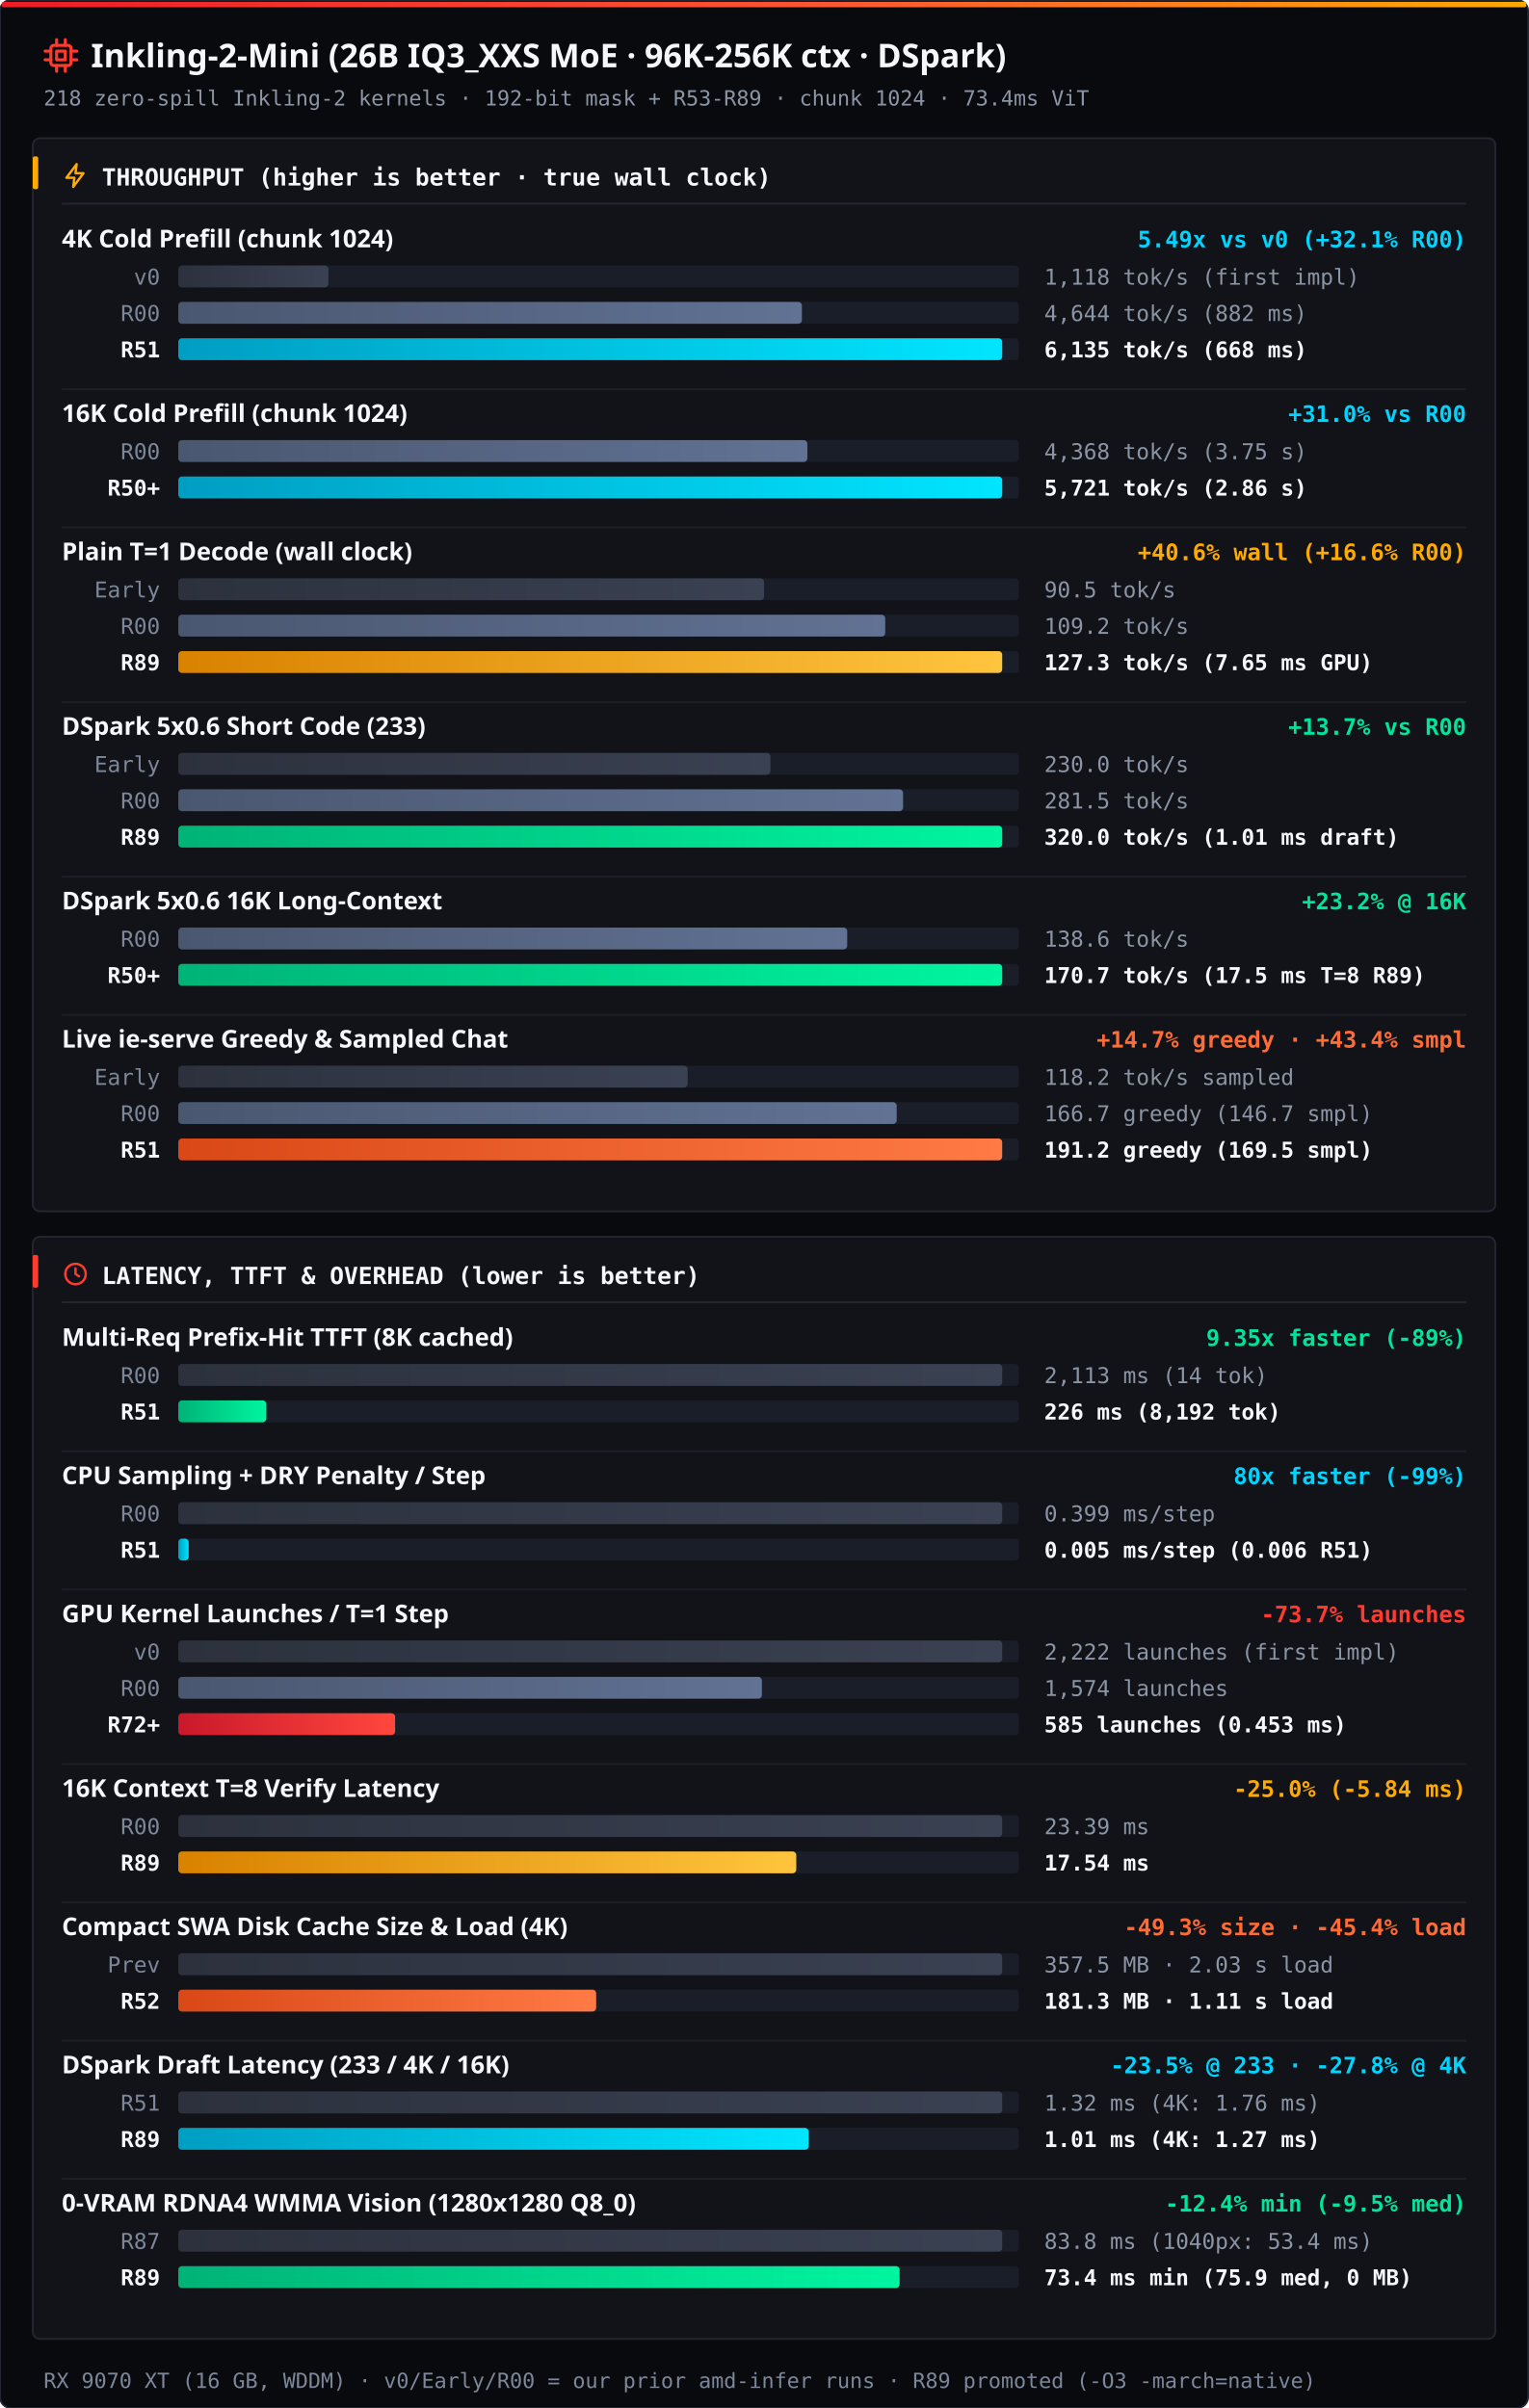
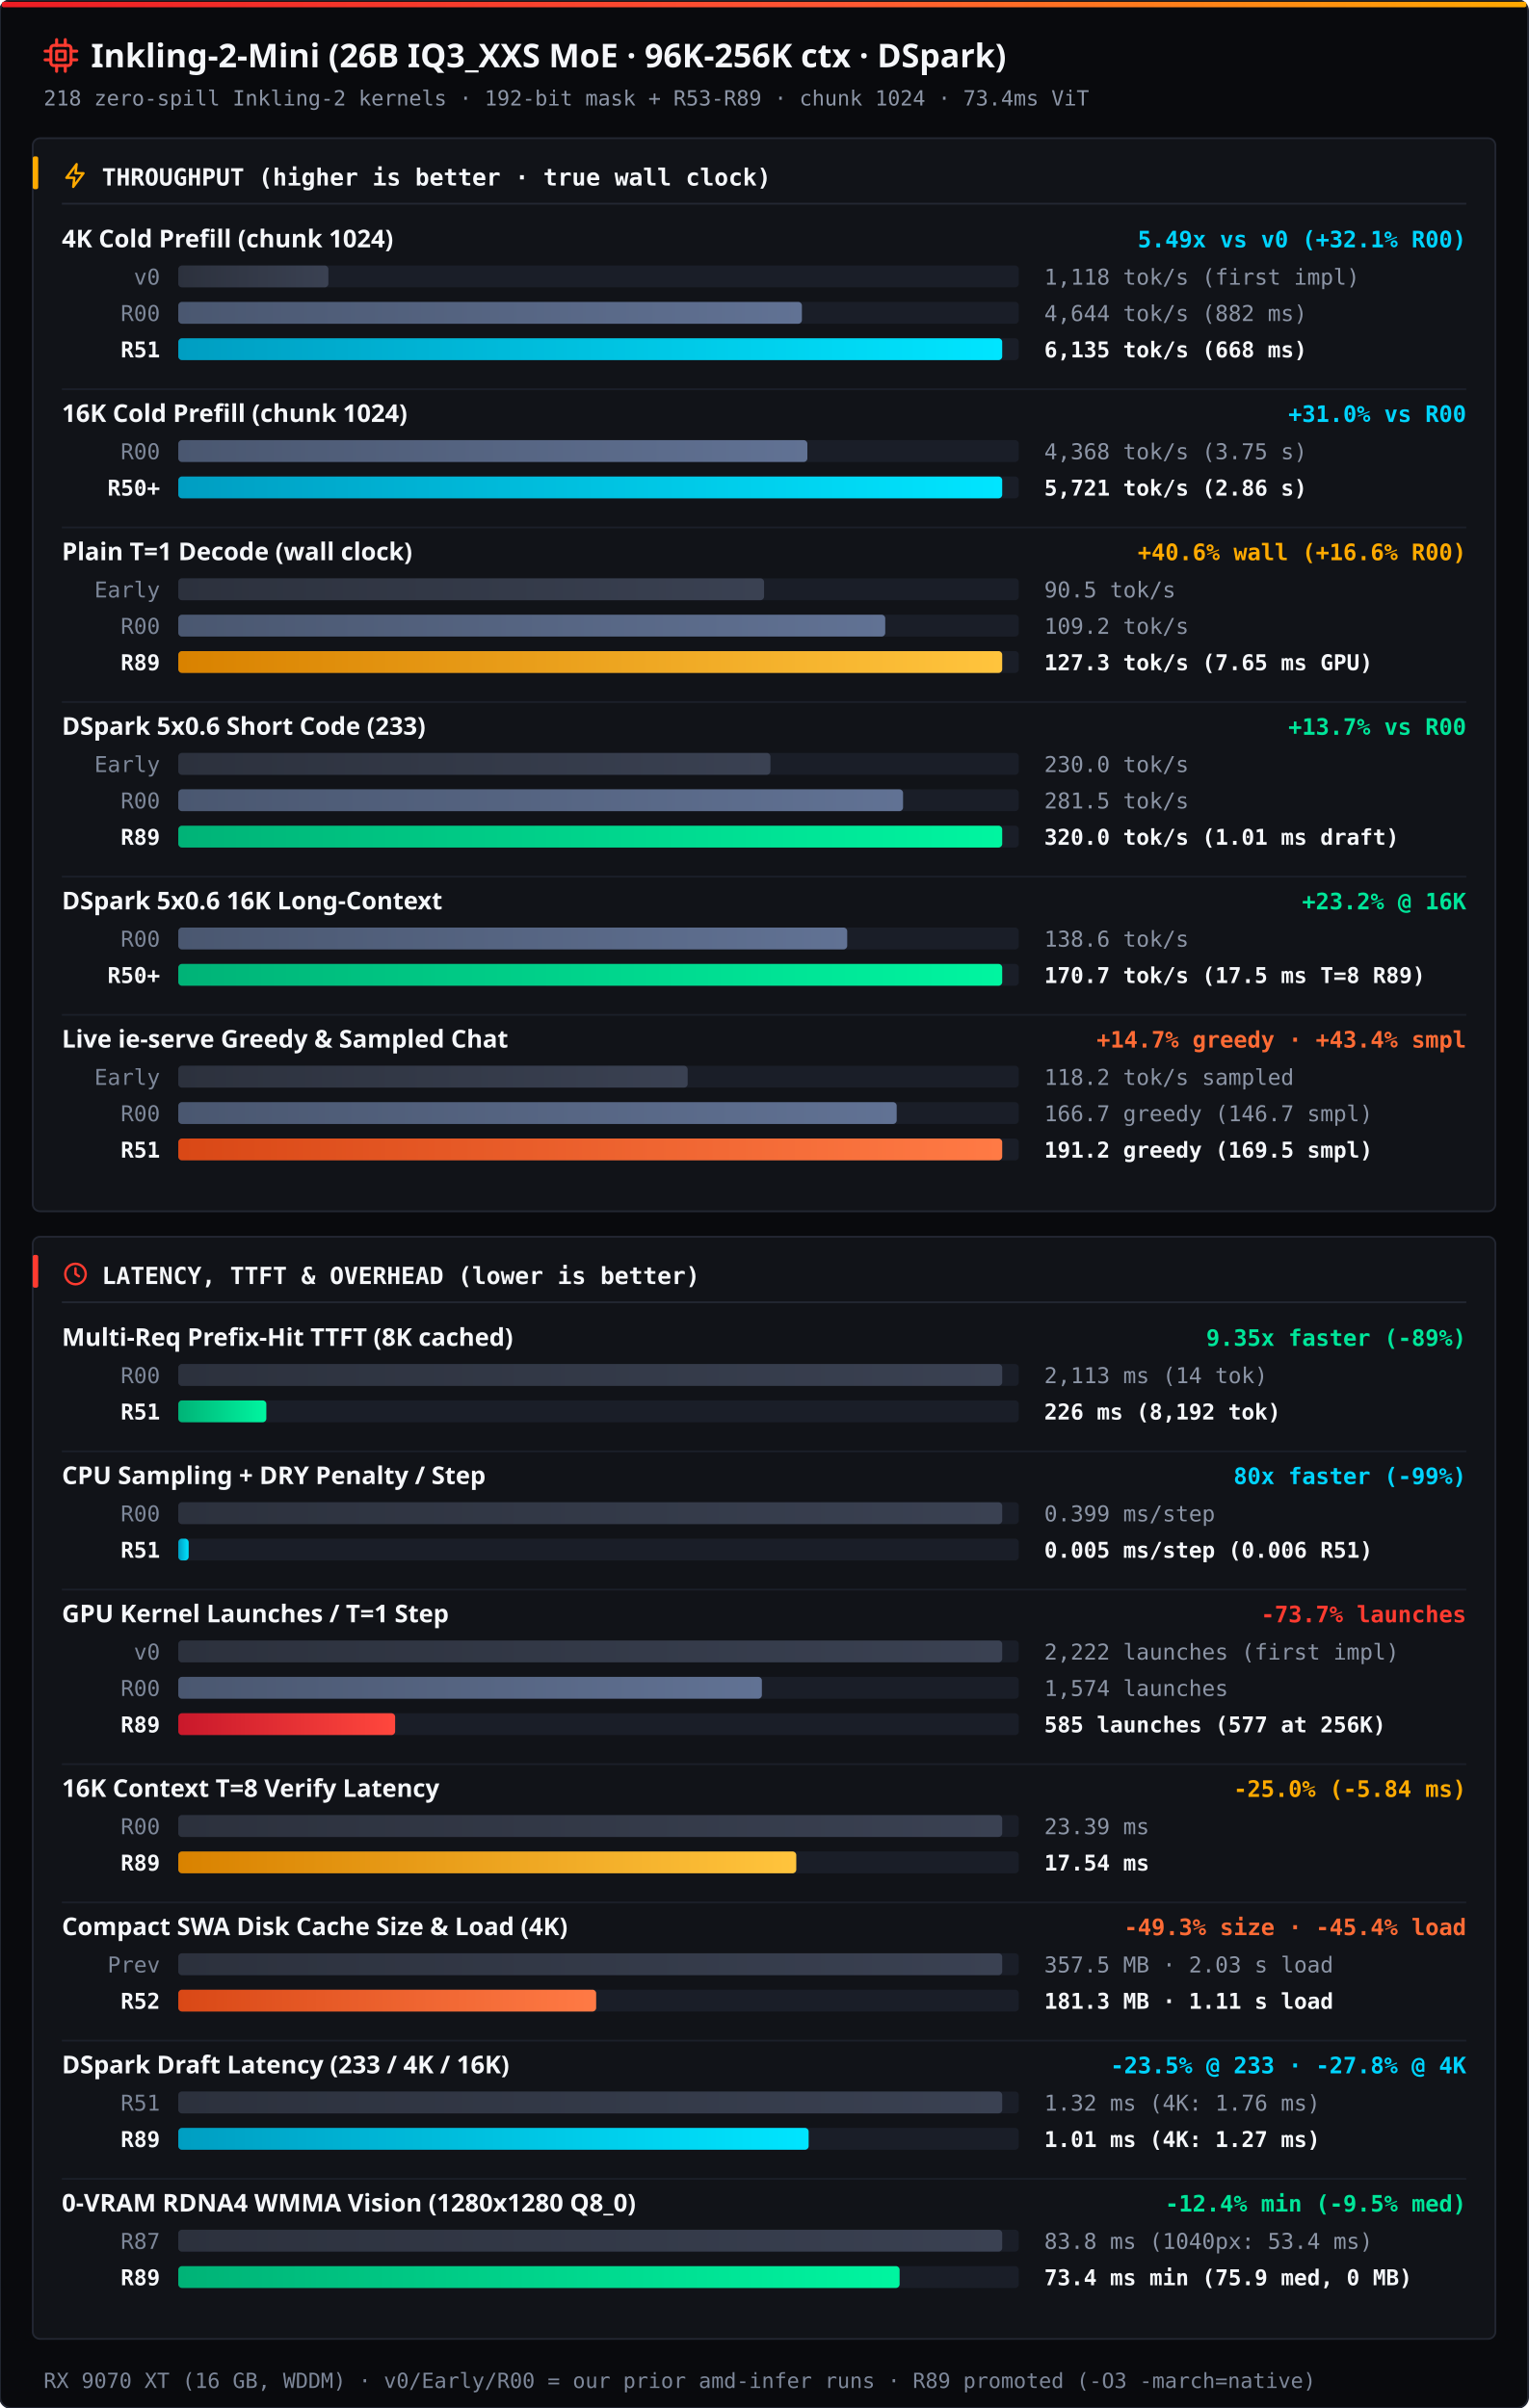
<svg xmlns="http://www.w3.org/2000/svg" viewBox="0 0 840 1324" width="840" height="1324" role="img" aria-label="Inkling-2-Mini (26B IQ3_XXS MoE · 96K-256K ctx · f16/q4rot KV · DSpark · R89)">
  <defs>
    <linearGradient id="radeonBar" x1="0" y1="0" x2="1" y2="0">
      <stop offset="0%" stop-color="#ed1c24" />
      <stop offset="55%" stop-color="#ff5733" />
      <stop offset="100%" stop-color="#ffaa00" />
    </linearGradient>
    <linearGradient id="g_cyan" x1="0" y1="0" x2="1" y2="0">
      <stop offset="0%" stop-color="#009ec2" />
      <stop offset="100%" stop-color="#00e5ff" />
    </linearGradient>
    <linearGradient id="g_emerald" x1="0" y1="0" x2="1" y2="0">
      <stop offset="0%" stop-color="#00b377" />
      <stop offset="100%" stop-color="#00f5a0" />
    </linearGradient>
    <linearGradient id="g_amber" x1="0" y1="0" x2="1" y2="0">
      <stop offset="0%" stop-color="#d98200" />
      <stop offset="100%" stop-color="#ffc43d" />
    </linearGradient>
    <linearGradient id="g_orange" x1="0" y1="0" x2="1" y2="0">
      <stop offset="0%" stop-color="#d94816" />
      <stop offset="100%" stop-color="#ff7a45" />
    </linearGradient>
    <linearGradient id="g_crimson" x1="0" y1="0" x2="1" y2="0">
      <stop offset="0%" stop-color="#c9182b" />
      <stop offset="100%" stop-color="#ff473d" />
    </linearGradient>
    <linearGradient id="g_v0" x1="0" y1="0" x2="1" y2="0">
      <stop offset="0%" stop-color="#2c313d" />
      <stop offset="100%" stop-color="#3a4152" />
    </linearGradient>
    <linearGradient id="g_mid" x1="0" y1="0" x2="1" y2="0">
      <stop offset="0%" stop-color="#4a5770" />
      <stop offset="100%" stop-color="#617294" />
    </linearGradient>
  </defs>
  <rect width="840" height="1324" rx="6" fill="#090a0d" stroke="#232732" stroke-width="1" />
  <rect x="1" y="1" width="838" height="3" rx="1" fill="url(#radeonBar)" />
  <g transform="translate(24.0,21.0) scale(0.7917)" fill="none" stroke="#ff3b30" stroke-width="2.1" stroke-linecap="round" stroke-linejoin="round">
    <rect x="5" y="5" width="14" height="14" rx="2" />
    <rect x="9" y="9" width="6" height="6" />
    <path d="M9 1v4M15 1v4M9 19v4M15 19v4M1 9h4M1 15h4M19 9h4M19 15h4" />
  </g>
  <text x="50" y="37" fill="#f5f7fa" font-size="18" font-weight="700" font-family="system-ui,Segoe UI,sans-serif">Inkling-2-Mini (26B IQ3_XXS MoE · 96K-256K ctx · DSpark)</text>
  <text x="24" y="58" fill="#8c95a6" font-size="11.5" font-family="ui-monospace,Consolas,monospace">218 zero-spill Inkling-2 kernels · 192-bit mask + R53-R89 · chunk 1024 · 73.4ms ViT</text>
  <rect x="18" y="76" width="804" height="590" rx="4" fill="#111318" stroke="#232732" />
  <rect x="18" y="86" width="3" height="18" rx="1" fill="#ffaa00" />
  <g transform="translate(34.0,89.0) scale(0.625)" fill="none" stroke="#ffaa00" stroke-width="2.1" stroke-linecap="round" stroke-linejoin="round">
    <path d="M13 2L4 14h7l-1 8 9-12h-7z" />
  </g>
  <text x="56" y="102" fill="#f5f7fa" font-size="13" font-weight="700" font-family="ui-monospace,Consolas,monospace">THROUGHPUT (higher is better · true wall clock)</text>
  <line x1="34" y1="112" x2="806" y2="112" stroke="#232732" stroke-width="1" />
  <text x="34" y="136" fill="#f5f7fa" font-size="13.5" font-weight="700" font-family="system-ui,Segoe UI,sans-serif">4K Cold Prefill (chunk 1024)</text>
  <text x="806" y="136" fill="#00d4ff" font-size="12.5" font-weight="700" text-anchor="end" font-family="ui-monospace,Consolas,monospace">5.49x vs v0 (+32.1% R00)</text>
  <rect x="98" y="146" width="462" height="12" rx="2" fill="#1a1e28" />
  <rect x="98" y="146" width="82.5" height="12" rx="2" fill="url(#g_v0)" />
  <text x="88" y="156.5" fill="#7d8799" font-size="12" font-weight="500" text-anchor="end" font-family="ui-monospace,Consolas,monospace">v0</text>
  <text x="574" y="156.5" fill="#8c95a6" font-size="12" font-weight="500" font-family="ui-monospace,Consolas,monospace">1,118 tok/s (first impl)</text>
  <rect x="98" y="166" width="462" height="12" rx="2" fill="#1a1e28" />
  <rect x="98" y="166" width="342.8" height="12" rx="2" fill="url(#g_mid)" />
  <text x="88" y="176.5" fill="#7d8799" font-size="12" font-weight="500" text-anchor="end" font-family="ui-monospace,Consolas,monospace">R00</text>
  <text x="574" y="176.5" fill="#8c95a6" font-size="12" font-weight="500" font-family="ui-monospace,Consolas,monospace">4,644 tok/s (882 ms)</text>
  <rect x="98" y="186" width="462" height="12" rx="2" fill="#1a1e28" />
  <rect x="98" y="186" width="452.9" height="12" rx="2" fill="url(#g_cyan)" />
  <text x="88" y="196.5" fill="#f5f7fa" font-size="12" font-weight="700" text-anchor="end" font-family="ui-monospace,Consolas,monospace">R51</text>
  <text x="574" y="196.5" fill="#f5f7fa" font-size="12" font-weight="700" font-family="ui-monospace,Consolas,monospace">6,135 tok/s (668 ms)</text>
  <line x1="34" y1="214" x2="806" y2="214" stroke="#1b1f29" stroke-width="1" />
  <text x="34" y="232" fill="#f5f7fa" font-size="13.5" font-weight="700" font-family="system-ui,Segoe UI,sans-serif">16K Cold Prefill (chunk 1024)</text>
  <text x="806" y="232" fill="#00d4ff" font-size="12.5" font-weight="700" text-anchor="end" font-family="ui-monospace,Consolas,monospace">+31.0% vs R00</text>
  <rect x="98" y="242" width="462" height="12" rx="2" fill="#1a1e28" />
  <rect x="98" y="242" width="345.8" height="12" rx="2" fill="url(#g_mid)" />
  <text x="88" y="252.5" fill="#7d8799" font-size="12" font-weight="500" text-anchor="end" font-family="ui-monospace,Consolas,monospace">R00</text>
  <text x="574" y="252.5" fill="#8c95a6" font-size="12" font-weight="500" font-family="ui-monospace,Consolas,monospace">4,368 tok/s (3.75 s)</text>
  <rect x="98" y="262" width="462" height="12" rx="2" fill="#1a1e28" />
  <rect x="98" y="262" width="452.9" height="12" rx="2" fill="url(#g_cyan)" />
  <text x="88" y="272.5" fill="#f5f7fa" font-size="12" font-weight="700" text-anchor="end" font-family="ui-monospace,Consolas,monospace">R50+</text>
  <text x="574" y="272.5" fill="#f5f7fa" font-size="12" font-weight="700" font-family="ui-monospace,Consolas,monospace">5,721 tok/s (2.86 s)</text>
  <line x1="34" y1="290" x2="806" y2="290" stroke="#1b1f29" stroke-width="1" />
  <text x="34" y="308" fill="#f5f7fa" font-size="13.5" font-weight="700" font-family="system-ui,Segoe UI,sans-serif">Plain T=1 Decode (wall clock)</text>
  <text x="806" y="308" fill="#ffaa00" font-size="12.5" font-weight="700" text-anchor="end" font-family="ui-monospace,Consolas,monospace">+40.6% wall (+16.6% R00)</text>
  <rect x="98" y="318" width="462" height="12" rx="2" fill="#1a1e28" />
  <rect x="98" y="318" width="322.0" height="12" rx="2" fill="url(#g_v0)" />
  <text x="88" y="328.5" fill="#7d8799" font-size="12" font-weight="500" text-anchor="end" font-family="ui-monospace,Consolas,monospace">Early</text>
  <text x="574" y="328.5" fill="#8c95a6" font-size="12" font-weight="500" font-family="ui-monospace,Consolas,monospace">90.5 tok/s</text>
  <rect x="98" y="338" width="462" height="12" rx="2" fill="#1a1e28" />
  <rect x="98" y="338" width="388.6" height="12" rx="2" fill="url(#g_mid)" />
  <text x="88" y="348.5" fill="#7d8799" font-size="12" font-weight="500" text-anchor="end" font-family="ui-monospace,Consolas,monospace">R00</text>
  <text x="574" y="348.5" fill="#8c95a6" font-size="12" font-weight="500" font-family="ui-monospace,Consolas,monospace">109.2 tok/s</text>
  <rect x="98" y="358" width="462" height="12" rx="2" fill="#1a1e28" />
  <rect x="98" y="358" width="452.9" height="12" rx="2" fill="url(#g_amber)" />
  <text x="88" y="368.5" fill="#f5f7fa" font-size="12" font-weight="700" text-anchor="end" font-family="ui-monospace,Consolas,monospace">R89</text>
  <text x="574" y="368.5" fill="#f5f7fa" font-size="12" font-weight="700" font-family="ui-monospace,Consolas,monospace">127.3 tok/s (7.65 ms GPU)</text>
  <line x1="34" y1="386" x2="806" y2="386" stroke="#1b1f29" stroke-width="1" />
  <text x="34" y="404" fill="#f5f7fa" font-size="13.5" font-weight="700" font-family="system-ui,Segoe UI,sans-serif">DSpark 5x0.6 Short Code (233)</text>
  <text x="806" y="404" fill="#00e599" font-size="12.5" font-weight="700" text-anchor="end" font-family="ui-monospace,Consolas,monospace">+13.7% vs R00</text>
  <rect x="98" y="414" width="462" height="12" rx="2" fill="#1a1e28" />
  <rect x="98" y="414" width="325.5" height="12" rx="2" fill="url(#g_v0)" />
  <text x="88" y="424.5" fill="#7d8799" font-size="12" font-weight="500" text-anchor="end" font-family="ui-monospace,Consolas,monospace">Early</text>
  <text x="574" y="424.5" fill="#8c95a6" font-size="12" font-weight="500" font-family="ui-monospace,Consolas,monospace">230.0 tok/s</text>
  <rect x="98" y="434" width="462" height="12" rx="2" fill="#1a1e28" />
  <rect x="98" y="434" width="398.4" height="12" rx="2" fill="url(#g_mid)" />
  <text x="88" y="444.5" fill="#7d8799" font-size="12" font-weight="500" text-anchor="end" font-family="ui-monospace,Consolas,monospace">R00</text>
  <text x="574" y="444.5" fill="#8c95a6" font-size="12" font-weight="500" font-family="ui-monospace,Consolas,monospace">281.5 tok/s</text>
  <rect x="98" y="454" width="462" height="12" rx="2" fill="#1a1e28" />
  <rect x="98" y="454" width="452.9" height="12" rx="2" fill="url(#g_emerald)" />
  <text x="88" y="464.5" fill="#f5f7fa" font-size="12" font-weight="700" text-anchor="end" font-family="ui-monospace,Consolas,monospace">R89</text>
  <text x="574" y="464.5" fill="#f5f7fa" font-size="12" font-weight="700" font-family="ui-monospace,Consolas,monospace">320.0 tok/s (1.01 ms draft)</text>
  <line x1="34" y1="482" x2="806" y2="482" stroke="#1b1f29" stroke-width="1" />
  <text x="34" y="500" fill="#f5f7fa" font-size="13.5" font-weight="700" font-family="system-ui,Segoe UI,sans-serif">DSpark 5x0.6 16K Long-Context</text>
  <text x="806" y="500" fill="#00e599" font-size="12.5" font-weight="700" text-anchor="end" font-family="ui-monospace,Consolas,monospace">+23.2% @ 16K</text>
  <rect x="98" y="510" width="462" height="12" rx="2" fill="#1a1e28" />
  <rect x="98" y="510" width="367.7" height="12" rx="2" fill="url(#g_mid)" />
  <text x="88" y="520.5" fill="#7d8799" font-size="12" font-weight="500" text-anchor="end" font-family="ui-monospace,Consolas,monospace">R00</text>
  <text x="574" y="520.5" fill="#8c95a6" font-size="12" font-weight="500" font-family="ui-monospace,Consolas,monospace">138.6 tok/s</text>
  <rect x="98" y="530" width="462" height="12" rx="2" fill="#1a1e28" />
  <rect x="98" y="530" width="452.9" height="12" rx="2" fill="url(#g_emerald)" />
  <text x="88" y="540.5" fill="#f5f7fa" font-size="12" font-weight="700" text-anchor="end" font-family="ui-monospace,Consolas,monospace">R50+</text>
  <text x="574" y="540.5" fill="#f5f7fa" font-size="12" font-weight="700" font-family="ui-monospace,Consolas,monospace">170.7 tok/s (17.5 ms T=8 R89)</text>
  <line x1="34" y1="558" x2="806" y2="558" stroke="#1b1f29" stroke-width="1" />
  <text x="34" y="576" fill="#f5f7fa" font-size="13.5" font-weight="700" font-family="system-ui,Segoe UI,sans-serif">Live ie-serve Greedy &amp; Sampled Chat</text>
  <text x="806" y="576" fill="#ff6b35" font-size="12.5" font-weight="700" text-anchor="end" font-family="ui-monospace,Consolas,monospace">+14.7% greedy · +43.4% smpl</text>
  <rect x="98" y="586" width="462" height="12" rx="2" fill="#1a1e28" />
  <rect x="98" y="586" width="280.0" height="12" rx="2" fill="url(#g_v0)" />
  <text x="88" y="596.5" fill="#7d8799" font-size="12" font-weight="500" text-anchor="end" font-family="ui-monospace,Consolas,monospace">Early</text>
  <text x="574" y="596.5" fill="#8c95a6" font-size="12" font-weight="500" font-family="ui-monospace,Consolas,monospace">118.2 tok/s sampled</text>
  <rect x="98" y="606" width="462" height="12" rx="2" fill="#1a1e28" />
  <rect x="98" y="606" width="394.9" height="12" rx="2" fill="url(#g_mid)" />
  <text x="88" y="616.5" fill="#7d8799" font-size="12" font-weight="500" text-anchor="end" font-family="ui-monospace,Consolas,monospace">R00</text>
  <text x="574" y="616.5" fill="#8c95a6" font-size="12" font-weight="500" font-family="ui-monospace,Consolas,monospace">166.7 greedy (146.7 smpl)</text>
  <rect x="98" y="626" width="462" height="12" rx="2" fill="#1a1e28" />
  <rect x="98" y="626" width="452.9" height="12" rx="2" fill="url(#g_orange)" />
  <text x="88" y="636.5" fill="#f5f7fa" font-size="12" font-weight="700" text-anchor="end" font-family="ui-monospace,Consolas,monospace">R51</text>
  <text x="574" y="636.5" fill="#f5f7fa" font-size="12" font-weight="700" font-family="ui-monospace,Consolas,monospace">191.2 greedy (169.5 smpl)</text>
  <rect x="18" y="680" width="804" height="606" rx="4" fill="#111318" stroke="#232732" />
  <rect x="18" y="690" width="3" height="18" rx="1" fill="#ff3b30" />
  <g transform="translate(34.0,693.0) scale(0.625)" fill="none" stroke="#ff3b30" stroke-width="2.1" stroke-linecap="round" stroke-linejoin="round">
    <circle cx="12" cy="12" r="9" />
    <path d="M12 7v5l3 2" />
  </g>
  <text x="56" y="706" fill="#f5f7fa" font-size="13" font-weight="700" font-family="ui-monospace,Consolas,monospace">LATENCY, TTFT &amp; OVERHEAD (lower is better)</text>
  <line x1="34" y1="716" x2="806" y2="716" stroke="#232732" stroke-width="1" />
  <text x="34" y="740" fill="#f5f7fa" font-size="13.5" font-weight="700" font-family="system-ui,Segoe UI,sans-serif">Multi-Req Prefix-Hit TTFT (8K cached)</text>
  <text x="806" y="740" fill="#00e599" font-size="12.5" font-weight="700" text-anchor="end" font-family="ui-monospace,Consolas,monospace">9.35x faster (-89%)</text>
  <rect x="98" y="750" width="462" height="12" rx="2" fill="#1a1e28" />
  <rect x="98" y="750" width="452.9" height="12" rx="2" fill="url(#g_v0)" />
  <text x="88" y="760.5" fill="#7d8799" font-size="12" font-weight="500" text-anchor="end" font-family="ui-monospace,Consolas,monospace">R00</text>
  <text x="574" y="760.5" fill="#8c95a6" font-size="12" font-weight="500" font-family="ui-monospace,Consolas,monospace">2,113 ms (14 tok)</text>
  <rect x="98" y="770" width="462" height="12" rx="2" fill="#1a1e28" />
  <rect x="98" y="770" width="48.4" height="12" rx="2" fill="url(#g_emerald)" />
  <text x="88" y="780.5" fill="#f5f7fa" font-size="12" font-weight="700" text-anchor="end" font-family="ui-monospace,Consolas,monospace">R51</text>
  <text x="574" y="780.5" fill="#f5f7fa" font-size="12" font-weight="700" font-family="ui-monospace,Consolas,monospace">226 ms (8,192 tok)</text>
  <line x1="34" y1="798" x2="806" y2="798" stroke="#1b1f29" stroke-width="1" />
  <text x="34" y="816" fill="#f5f7fa" font-size="13.5" font-weight="700" font-family="system-ui,Segoe UI,sans-serif">CPU Sampling + DRY Penalty / Step</text>
  <text x="806" y="816" fill="#00d4ff" font-size="12.5" font-weight="700" text-anchor="end" font-family="ui-monospace,Consolas,monospace">80x faster (-99%)</text>
  <rect x="98" y="826" width="462" height="12" rx="2" fill="#1a1e28" />
  <rect x="98" y="826" width="452.9" height="12" rx="2" fill="url(#g_v0)" />
  <text x="88" y="836.5" fill="#7d8799" font-size="12" font-weight="500" text-anchor="end" font-family="ui-monospace,Consolas,monospace">R00</text>
  <text x="574" y="836.5" fill="#8c95a6" font-size="12" font-weight="500" font-family="ui-monospace,Consolas,monospace">0.399 ms/step</text>
  <rect x="98" y="846" width="462" height="12" rx="2" fill="#1a1e28" />
  <rect x="98" y="846" width="5.7" height="12" rx="2" fill="url(#g_cyan)" />
  <text x="88" y="856.5" fill="#f5f7fa" font-size="12" font-weight="700" text-anchor="end" font-family="ui-monospace,Consolas,monospace">R51</text>
  <text x="574" y="856.5" fill="#f5f7fa" font-size="12" font-weight="700" font-family="ui-monospace,Consolas,monospace">0.005 ms/step (0.006 R51)</text>
  <line x1="34" y1="874" x2="806" y2="874" stroke="#1b1f29" stroke-width="1" />
  <text x="34" y="892" fill="#f5f7fa" font-size="13.5" font-weight="700" font-family="system-ui,Segoe UI,sans-serif">GPU Kernel Launches / T=1 Step</text>
  <text x="806" y="892" fill="#ff3b30" font-size="12.5" font-weight="700" text-anchor="end" font-family="ui-monospace,Consolas,monospace">-73.7% launches</text>
  <rect x="98" y="902" width="462" height="12" rx="2" fill="#1a1e28" />
  <rect x="98" y="902" width="452.9" height="12" rx="2" fill="url(#g_v0)" />
  <text x="88" y="912.5" fill="#7d8799" font-size="12" font-weight="500" text-anchor="end" font-family="ui-monospace,Consolas,monospace">v0</text>
  <text x="574" y="912.5" fill="#8c95a6" font-size="12" font-weight="500" font-family="ui-monospace,Consolas,monospace">2,222 launches (first impl)</text>
  <rect x="98" y="922" width="462" height="12" rx="2" fill="#1a1e28" />
  <rect x="98" y="922" width="320.8" height="12" rx="2" fill="url(#g_mid)" />
  <text x="88" y="932.5" fill="#7d8799" font-size="12" font-weight="500" text-anchor="end" font-family="ui-monospace,Consolas,monospace">R00</text>
  <text x="574" y="932.5" fill="#8c95a6" font-size="12" font-weight="500" font-family="ui-monospace,Consolas,monospace">1,574 launches</text>
  <rect x="98" y="942" width="462" height="12" rx="2" fill="#1a1e28" />
  <rect x="98" y="942" width="119.2" height="12" rx="2" fill="url(#g_crimson)" />
-   <text x="88" y="952.5" fill="#f5f7fa" font-size="12" font-weight="700" text-anchor="end" font-family="ui-monospace,Consolas,monospace">R72+</text>
-   <text x="574" y="952.5" fill="#f5f7fa" font-size="12" font-weight="700" font-family="ui-monospace,Consolas,monospace">585 launches (0.453 ms)</text>
+   <text x="88" y="952.5" fill="#f5f7fa" font-size="12" font-weight="700" text-anchor="end" font-family="ui-monospace,Consolas,monospace">R89</text>
+   <text x="574" y="952.5" fill="#f5f7fa" font-size="12" font-weight="700" font-family="ui-monospace,Consolas,monospace">585 launches (577 at 256K)</text>
  <line x1="34" y1="970" x2="806" y2="970" stroke="#1b1f29" stroke-width="1" />
  <text x="34" y="988" fill="#f5f7fa" font-size="13.5" font-weight="700" font-family="system-ui,Segoe UI,sans-serif">16K Context T=8 Verify Latency</text>
  <text x="806" y="988" fill="#ffaa00" font-size="12.5" font-weight="700" text-anchor="end" font-family="ui-monospace,Consolas,monospace">-25.0% (-5.84 ms)</text>
  <rect x="98" y="998" width="462" height="12" rx="2" fill="#1a1e28" />
  <rect x="98" y="998" width="452.9" height="12" rx="2" fill="url(#g_v0)" />
  <text x="88" y="1008.5" fill="#7d8799" font-size="12" font-weight="500" text-anchor="end" font-family="ui-monospace,Consolas,monospace">R00</text>
  <text x="574" y="1008.5" fill="#8c95a6" font-size="12" font-weight="500" font-family="ui-monospace,Consolas,monospace">23.39 ms</text>
  <rect x="98" y="1018" width="462" height="12" rx="2" fill="#1a1e28" />
  <rect x="98" y="1018" width="339.7" height="12" rx="2" fill="url(#g_amber)" />
  <text x="88" y="1028.5" fill="#f5f7fa" font-size="12" font-weight="700" text-anchor="end" font-family="ui-monospace,Consolas,monospace">R89</text>
  <text x="574" y="1028.5" fill="#f5f7fa" font-size="12" font-weight="700" font-family="ui-monospace,Consolas,monospace">17.54 ms</text>
  <line x1="34" y1="1046" x2="806" y2="1046" stroke="#1b1f29" stroke-width="1" />
  <text x="34" y="1064" fill="#f5f7fa" font-size="13.5" font-weight="700" font-family="system-ui,Segoe UI,sans-serif">Compact SWA Disk Cache Size &amp; Load (4K)</text>
  <text x="806" y="1064" fill="#ff6b35" font-size="12.5" font-weight="700" text-anchor="end" font-family="ui-monospace,Consolas,monospace">-49.3% size · -45.4% load</text>
  <rect x="98" y="1074" width="462" height="12" rx="2" fill="#1a1e28" />
  <rect x="98" y="1074" width="452.9" height="12" rx="2" fill="url(#g_v0)" />
  <text x="88" y="1084.5" fill="#7d8799" font-size="12" font-weight="500" text-anchor="end" font-family="ui-monospace,Consolas,monospace">Prev</text>
  <text x="574" y="1084.5" fill="#8c95a6" font-size="12" font-weight="500" font-family="ui-monospace,Consolas,monospace">357.5 MB · 2.03 s load</text>
  <rect x="98" y="1094" width="462" height="12" rx="2" fill="#1a1e28" />
  <rect x="98" y="1094" width="229.7" height="12" rx="2" fill="url(#g_orange)" />
  <text x="88" y="1104.5" fill="#f5f7fa" font-size="12" font-weight="700" text-anchor="end" font-family="ui-monospace,Consolas,monospace">R52</text>
  <text x="574" y="1104.5" fill="#f5f7fa" font-size="12" font-weight="700" font-family="ui-monospace,Consolas,monospace">181.3 MB · 1.11 s load</text>
  <line x1="34" y1="1122" x2="806" y2="1122" stroke="#1b1f29" stroke-width="1" />
  <text x="34" y="1140" fill="#f5f7fa" font-size="13.5" font-weight="700" font-family="system-ui,Segoe UI,sans-serif">DSpark Draft Latency (233 / 4K / 16K)</text>
  <text x="806" y="1140" fill="#00d4ff" font-size="12.5" font-weight="700" text-anchor="end" font-family="ui-monospace,Consolas,monospace">-23.5% @ 233 · -27.8% @ 4K</text>
  <rect x="98" y="1150" width="462" height="12" rx="2" fill="#1a1e28" />
  <rect x="98" y="1150" width="452.9" height="12" rx="2" fill="url(#g_v0)" />
  <text x="88" y="1160.5" fill="#7d8799" font-size="12" font-weight="500" text-anchor="end" font-family="ui-monospace,Consolas,monospace">R51</text>
  <text x="574" y="1160.5" fill="#8c95a6" font-size="12" font-weight="500" font-family="ui-monospace,Consolas,monospace">1.32 ms (4K: 1.76 ms)</text>
  <rect x="98" y="1170" width="462" height="12" rx="2" fill="#1a1e28" />
  <rect x="98" y="1170" width="346.5" height="12" rx="2" fill="url(#g_cyan)" />
  <text x="88" y="1180.5" fill="#f5f7fa" font-size="12" font-weight="700" text-anchor="end" font-family="ui-monospace,Consolas,monospace">R89</text>
  <text x="574" y="1180.5" fill="#f5f7fa" font-size="12" font-weight="700" font-family="ui-monospace,Consolas,monospace">1.01 ms (4K: 1.27 ms)</text>
  <line x1="34" y1="1198" x2="806" y2="1198" stroke="#1b1f29" stroke-width="1" />
  <text x="34" y="1216" fill="#f5f7fa" font-size="13.5" font-weight="700" font-family="system-ui,Segoe UI,sans-serif">0-VRAM RDNA4 WMMA Vision (1280x1280 Q8_0)</text>
  <text x="806" y="1216" fill="#00e599" font-size="12.5" font-weight="700" text-anchor="end" font-family="ui-monospace,Consolas,monospace">-12.4% min (-9.5% med)</text>
  <rect x="98" y="1226" width="462" height="12" rx="2" fill="#1a1e28" />
  <rect x="98" y="1226" width="452.9" height="12" rx="2" fill="url(#g_v0)" />
  <text x="88" y="1236.5" fill="#7d8799" font-size="12" font-weight="500" text-anchor="end" font-family="ui-monospace,Consolas,monospace">R87</text>
  <text x="574" y="1236.5" fill="#8c95a6" font-size="12" font-weight="500" font-family="ui-monospace,Consolas,monospace">83.8 ms (1040px: 53.4 ms)</text>
  <rect x="98" y="1246" width="462" height="12" rx="2" fill="#1a1e28" />
  <rect x="98" y="1246" width="396.5" height="12" rx="2" fill="url(#g_emerald)" />
  <text x="88" y="1256.5" fill="#f5f7fa" font-size="12" font-weight="700" text-anchor="end" font-family="ui-monospace,Consolas,monospace">R89</text>
  <text x="574" y="1256.5" fill="#f5f7fa" font-size="12" font-weight="700" font-family="ui-monospace,Consolas,monospace">73.4 ms min (75.9 med, 0 MB)</text>
  <text x="24" y="1313" fill="#7d8799" font-size="11.5" font-family="ui-monospace,Consolas,monospace">RX 9070 XT (16 GB, WDDM) · v0/Early/R00 = our prior amd-infer runs · R89 promoted (-O3 -march=native)</text>
</svg>
